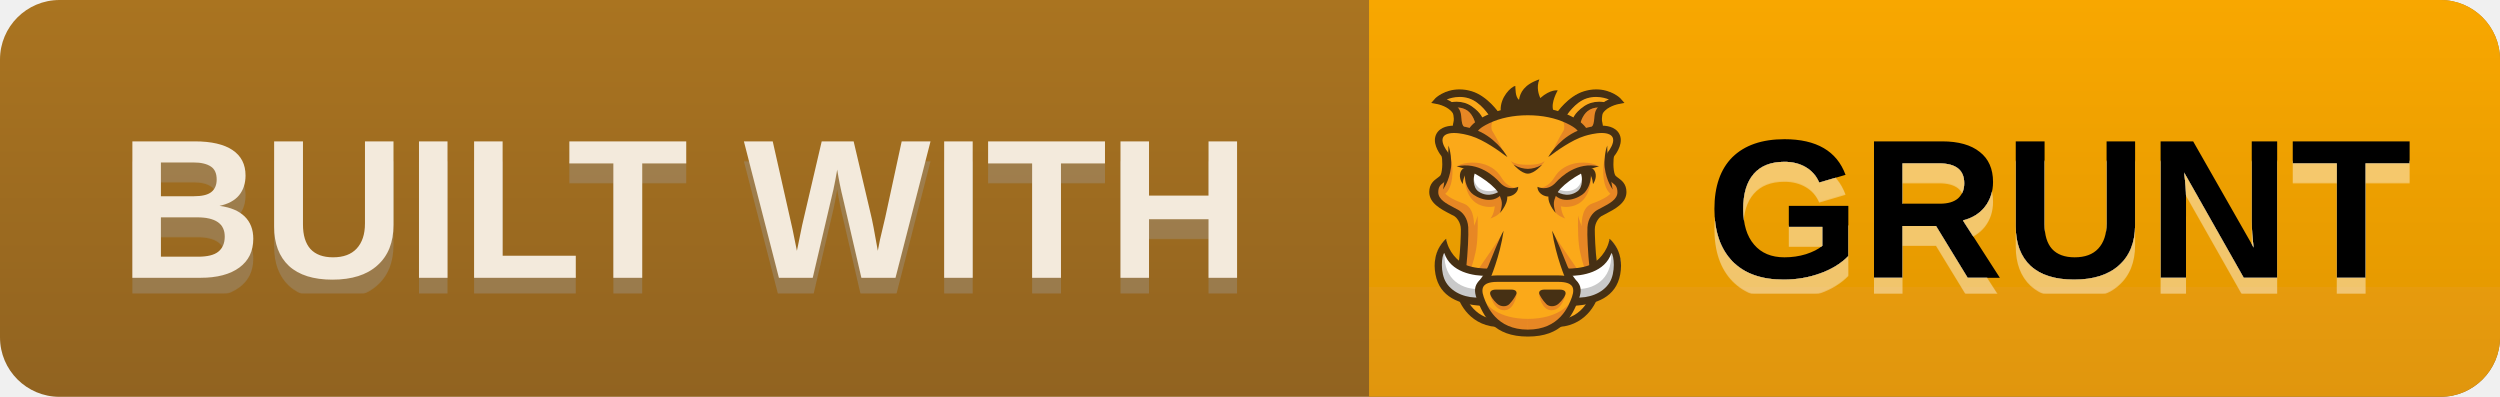
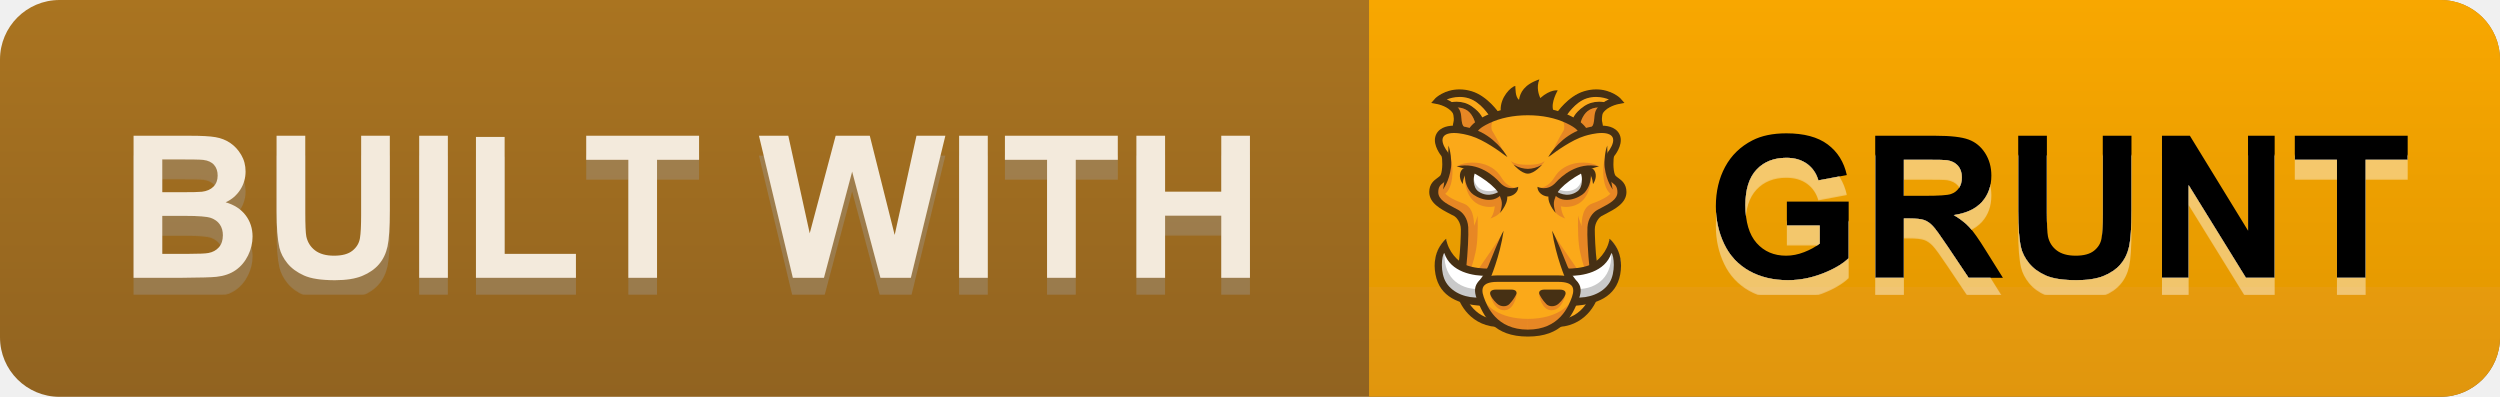
<svg xmlns="http://www.w3.org/2000/svg" xmlns:xlink="http://www.w3.org/1999/xlink" width="126px" height="20px" viewBox="0 0 126 20" version="1.1">
  <defs>
    <linearGradient x1="50%" y1="0%" x2="50%" y2="100%" id="linearGradient-1">
      <stop stop-color="#AA7420" offset="0%" />
      <stop stop-color="#916320" offset="100%" />
    </linearGradient>
    <rect id="path-2" x="0" y="0" width="126" height="20" rx="3" />
    <linearGradient x1="50%" y1="0%" x2="50%" y2="100%" id="linearGradient-4">
      <stop stop-color="#F8A700" offset="0%" />
      <stop stop-color="#E09609" offset="100%" />
    </linearGradient>
    <filter x="-50%" y="-50%" width="200%" height="200%" filterUnits="objectBoundingBox" id="filter-5">
      <feOffset dx="0" dy="0" in="SourceAlpha" result="shadowOffsetInner1" />
      <feGaussianBlur stdDeviation="0" in="shadowOffsetInner1" result="shadowBlurInner1" />
      <feComposite in="shadowBlurInner1" in2="SourceAlpha" operator="arithmetic" k2="-1" k3="1" result="shadowInnerInner1" />
      <feColorMatrix values="0 0 0 0 0   0 0 0 0 0   0 0 0 0 0  0 0 0 0.35 0" in="shadowInnerInner1" type="matrix" result="shadowMatrixInner1" />
      <feMerge>
        <feMergeNode in="SourceGraphic" />
        <feMergeNode in="shadowMatrixInner1" />
      </feMerge>
    </filter>
    <filter x="-50%" y="-50%" width="200%" height="200%" filterUnits="objectBoundingBox" id="filter-6">
      <feOffset dx="0" dy="1" in="SourceAlpha" result="shadowOffsetOuter1" />
      <feGaussianBlur stdDeviation="0" in="shadowOffsetOuter1" result="shadowBlurOuter1" />
      <feColorMatrix values="0 0 0 0 0.347   0 0 0 0 0.347   0 0 0 0 0.347  0 0 0 0.349 0" in="shadowBlurOuter1" type="matrix" result="shadowMatrixOuter1" />
      <feMerge>
        <feMergeNode in="shadowMatrixOuter1" />
        <feMergeNode in="SourceGraphic" />
      </feMerge>
    </filter>
    <filter x="-50%" y="-50%" width="200%" height="200%" filterUnits="objectBoundingBox" id="filter-7">
      <feOffset dx="0" dy="1" in="SourceAlpha" result="shadowOffsetOuter1" />
      <feGaussianBlur stdDeviation="0" in="shadowOffsetOuter1" result="shadowBlurOuter1" />
      <feColorMatrix values="0 0 0 0 1   0 0 0 0 1   0 0 0 0 1  0 0 0 0.425 0" in="shadowBlurOuter1" type="matrix" result="shadowMatrixOuter1" />
      <feMerge>
        <feMergeNode in="shadowMatrixOuter1" />
        <feMergeNode in="SourceGraphic" />
      </feMerge>
    </filter>
  </defs>
  <g id="Page-1" stroke="none" stroke-width="1" fill="none" fill-rule="evenodd">
    <g id="GET">
      <g id="grunt">
        <mask id="mask-3" fill="white">
          <use xlink:href="#path-2" />
        </mask>
        <use id="Mask" fill="url(#linearGradient-1)" xlink:href="#path-2" />
        <rect id="颜色" fill="url(#linearGradient-4)" filter="url(#filter-5)" mask="url(#mask-3)" x="69" y="0" width="84" height="20" />
-         <text id="Cancel" fill="#F3EADC" filter="url(#filter-6)" mask="url(#mask-3)" font-family="Arial" font-size="10" font-weight="bold">
-           <tspan x="6" y="14">BUILT WITH</tspan>
-         </text>
-         <text id="Cancel" fill="#000000" filter="url(#filter-7)" mask="url(#mask-3)" font-family="Arial" font-size="10" font-weight="bold">
-           <tspan x="86" y="14">GRUNT</tspan>
-         </text>
+         <path d="M6.732,6.842 L9.594,6.842 C10.16,6.842 10.583,6.865 10.861,6.913 C11.139,6.96 11.388,7.058 11.608,7.208 C11.828,7.358 12.011,7.557 12.157,7.806 C12.304,8.055 12.377,8.334 12.377,8.644 C12.377,8.979 12.287,9.286 12.106,9.566 C11.925,9.846 11.68,10.056 11.371,10.196 C11.807,10.323 12.143,10.54 12.377,10.846 C12.611,11.152 12.729,11.511 12.729,11.925 C12.729,12.25 12.653,12.567 12.501,12.875 C12.35,13.182 12.143,13.428 11.881,13.612 C11.619,13.796 11.296,13.909 10.912,13.951 C10.671,13.977 10.09,13.993 9.169,14 L6.732,14 L6.732,6.842 Z M8.178,8.033 L8.178,9.688 L9.125,9.688 C9.688,9.688 10.038,9.68 10.175,9.664 C10.422,9.635 10.617,9.549 10.758,9.408 C10.9,9.266 10.971,9.08 10.971,8.849 C10.971,8.627 10.91,8.447 10.788,8.309 C10.666,8.171 10.484,8.087 10.243,8.058 C10.1,8.041 9.688,8.033 9.008,8.033 L8.178,8.033 Z M8.178,10.88 L8.178,12.794 L9.516,12.794 C10.036,12.794 10.367,12.779 10.507,12.75 C10.722,12.711 10.897,12.616 11.032,12.464 C11.167,12.313 11.234,12.11 11.234,11.856 C11.234,11.642 11.182,11.459 11.078,11.31 C10.974,11.16 10.823,11.051 10.626,10.982 C10.43,10.914 10.002,10.88 9.345,10.88 L8.178,10.88 Z M13.939,6.842 L15.385,6.842 L15.385,10.719 C15.385,11.334 15.403,11.733 15.438,11.915 C15.5,12.208 15.648,12.443 15.88,12.621 C16.113,12.798 16.431,12.887 16.835,12.887 C17.245,12.887 17.554,12.803 17.763,12.635 C17.971,12.468 18.096,12.262 18.139,12.018 C18.181,11.773 18.202,11.368 18.202,10.802 L18.202,6.842 L19.647,6.842 L19.647,10.602 C19.647,11.461 19.608,12.068 19.53,12.423 C19.452,12.778 19.308,13.077 19.098,13.321 C18.888,13.565 18.607,13.76 18.256,13.905 C17.904,14.05 17.445,14.122 16.879,14.122 C16.195,14.122 15.677,14.043 15.324,13.885 C14.971,13.727 14.691,13.522 14.486,13.27 C14.281,13.018 14.146,12.753 14.081,12.477 C13.987,12.066 13.939,11.461 13.939,10.66 L13.939,6.842 Z M21.127,14 L21.127,6.842 L22.572,6.842 L22.572,14 L21.127,14 Z M23.988,14 L23.988,6.9 L25.434,6.9 L25.434,12.794 L29.027,12.794 L29.027,14 L23.988,14 Z M31.669,14 L31.669,8.053 L29.545,8.053 L29.545,6.842 L35.233,6.842 L35.233,8.053 L33.114,8.053 L33.114,14 L31.669,14 Z M39.96,14 L38.251,6.842 L39.73,6.842 L40.81,11.759 L42.118,6.842 L43.837,6.842 L45.092,11.842 L46.19,6.842 L47.646,6.842 L45.907,14 L44.374,14 L42.948,8.648 L41.527,14 L39.96,14 Z M48.339,14 L48.339,6.842 L49.784,6.842 L49.784,14 L48.339,14 Z M52.772,14 L52.772,8.053 L50.648,8.053 L50.648,6.842 L56.337,6.842 L56.337,8.053 L54.218,8.053 L54.218,14 L52.772,14 Z M57.274,14 L57.274,6.842 L58.72,6.842 L58.72,9.659 L61.552,9.659 L61.552,6.842 L62.997,6.842 L62.997,14 L61.552,14 L61.552,10.87 L58.72,10.87 L58.72,14 L57.274,14 Z" id="Cancel" fill="#F3EADC" filter="url(#filter-6)" mask="url(#mask-3)" />
+         <path d="M90.058,11.368 L90.058,10.162 L93.173,10.162 L93.173,13.014 C92.87,13.307 92.431,13.565 91.857,13.788 C91.282,14.011 90.701,14.122 90.111,14.122 C89.363,14.122 88.71,13.965 88.153,13.651 C87.597,13.337 87.178,12.888 86.898,12.303 C86.618,11.719 86.479,11.083 86.479,10.396 C86.479,9.651 86.635,8.989 86.947,8.409 C87.26,7.83 87.717,7.385 88.319,7.076 C88.778,6.839 89.35,6.72 90.033,6.72 C90.922,6.72 91.616,6.906 92.116,7.279 C92.615,7.652 92.937,8.167 93.08,8.824 L91.645,9.093 C91.544,8.741 91.354,8.464 91.076,8.26 C90.797,8.057 90.45,7.955 90.033,7.955 C89.402,7.955 88.9,8.155 88.527,8.556 C88.154,8.956 87.968,9.55 87.968,10.338 C87.968,11.188 88.157,11.825 88.534,12.25 C88.912,12.674 89.407,12.887 90.019,12.887 C90.321,12.887 90.625,12.827 90.929,12.708 C91.234,12.59 91.495,12.446 91.713,12.276 L91.713,11.368 L90.058,11.368 Z M94.511,14 L94.511,6.842 L97.553,6.842 C98.318,6.842 98.874,6.906 99.22,7.035 C99.567,7.163 99.844,7.392 100.053,7.721 C100.261,8.049 100.365,8.425 100.365,8.849 C100.365,9.386 100.207,9.829 99.892,10.179 C99.576,10.529 99.104,10.75 98.476,10.841 C98.788,11.023 99.046,11.223 99.25,11.441 C99.453,11.66 99.727,12.047 100.072,12.604 L100.946,14 L99.218,14 L98.173,12.442 C97.802,11.886 97.548,11.535 97.411,11.39 C97.274,11.245 97.13,11.146 96.977,11.092 C96.824,11.039 96.581,11.012 96.249,11.012 L95.956,11.012 L95.956,14 L94.511,14 Z M95.956,9.869 L97.025,9.869 C97.719,9.869 98.152,9.84 98.324,9.781 C98.497,9.723 98.632,9.622 98.729,9.479 C98.827,9.335 98.876,9.156 98.876,8.941 C98.876,8.701 98.812,8.506 98.683,8.358 C98.555,8.21 98.373,8.116 98.139,8.077 C98.021,8.061 97.67,8.053 97.084,8.053 L95.956,8.053 L95.956,9.869 Z M101.718,6.842 L103.163,6.842 L103.163,10.719 C103.163,11.334 103.181,11.733 103.217,11.915 C103.279,12.208 103.426,12.443 103.659,12.621 C103.891,12.798 104.21,12.887 104.613,12.887 C105.023,12.887 105.333,12.803 105.541,12.635 C105.749,12.468 105.875,12.262 105.917,12.018 C105.959,11.773 105.98,11.368 105.98,10.802 L105.98,6.842 L107.426,6.842 L107.426,10.602 C107.426,11.461 107.387,12.068 107.309,12.423 C107.23,12.778 107.086,13.077 106.876,13.321 C106.667,13.565 106.386,13.76 106.034,13.905 C105.683,14.05 105.224,14.122 104.657,14.122 C103.974,14.122 103.455,14.043 103.102,13.885 C102.749,13.727 102.47,13.522 102.265,13.27 C102.06,13.018 101.924,12.753 101.859,12.477 C101.765,12.066 101.718,11.461 101.718,10.66 L101.718,6.842 Z M108.964,14 L108.964,6.842 L110.37,6.842 L113.3,11.622 L113.3,6.842 L114.643,6.842 L114.643,14 L113.192,14 L110.307,9.332 L110.307,14 L108.964,14 Z M117.782,14 L117.782,8.053 L115.658,8.053 L115.658,6.842 L121.347,6.842 L121.347,8.053 L119.228,8.053 L119.228,14 L117.782,14 Z" id="Cancel" fill="#000000" filter="url(#filter-7)" mask="url(#mask-3)" />
        <g mask="url(#mask-3)" id="Group">
          <g transform="translate(72, 4)">
            <g>
              <path d="M0.676,3.151 C0.676,3.151 0.905,4.007 0.938,4.292 C0.971,4.578 0.348,5.212 0.348,5.529 C0.348,5.846 0.479,6.417 1.2,6.703 C1.921,6.988 2.02,7.718 2.02,8.162 C2.02,8.606 1.757,9.462 1.757,9.462 C1.757,9.462 1.594,11.587 2.479,11.967 C3.364,12.348 3.167,12.348 3.364,12.348 C3.56,12.348 5.003,12.919 5.855,12.697 C6.707,12.475 6.937,12.221 6.937,12.221 C6.937,12.221 7.789,12.284 8.051,11.555 C8.313,10.826 8.477,9.303 8.379,8.606 C8.281,7.908 8.149,6.988 8.739,6.671 C9.33,6.354 9.952,5.973 9.854,5.656 C9.756,5.339 9.231,4.895 9.231,4.895 C9.231,4.895 9.1,4.102 9.198,3.912 C9.297,3.722 9.887,3.246 9.559,2.897 C9.231,2.548 8.641,2.548 8.641,2.548 L7.887,2.612 C7.887,2.612 6.609,1.502 4.937,1.565 C3.265,1.629 2.216,2.612 2.216,2.612 C2.216,2.612 1.659,2.421 1.167,2.612 C0.675,2.802 0.577,2.612 0.676,3.151 L0.676,3.151 L0.676,3.151 L0.676,3.151 Z" id="Shape" fill="#FBA919" />
              <path d="M3.671,7.873 C3.671,7.873 3.022,8.833 2.546,9.514 C2.472,9.62 3.022,9.627 3.022,9.627 L3.671,7.873 L3.671,7.873 L3.671,7.873 Z" id="Shape" fill="#E78724" />
              <path d="M3.98,5.882 C3.98,5.882 3.784,6.354 3.677,6.604 C3.561,6.876 3.117,7.012 3.117,7.012 C3.117,7.012 3.347,6.779 3.347,6.187 C3.347,5.939 3.678,5.841 3.678,5.841 L3.98,5.882 L3.98,5.882 L3.98,5.882 Z" id="Shape" fill="#E78724" />
              <path d="M3.782,6.149 C3.782,6.149 3.381,6.61 2.637,6.352 C1.893,6.093 1.816,5.17 1.816,4.911 C1.816,4.653 3.229,5.17 3.42,5.281 C3.611,5.391 3.973,5.835 3.782,6.149 L3.782,6.149 L3.782,6.149 L3.782,6.149 Z" id="Shape" fill="#E78724" />
              <path d="M0.97,1.215 C0.97,1.215 1.658,1.086 2.116,1.437 C2.574,1.788 2.708,2.065 2.708,2.065 L1.935,2.657 C1.935,2.657 1.562,2.489 1.448,2.009 C1.333,1.529 1.409,1.307 0.97,1.215 L0.97,1.215 L0.97,1.215 L0.97,1.215 Z" id="Shape" fill="#E78724" />
              <path d="M3.582,4.815 C3.286,4.409 2.798,4.231 2.409,4.202 C1.745,4.152 1.43,4.379 1.43,4.379 C1.43,4.379 2.517,4.423 2.831,4.822 C3.414,5.563 4.265,5.623 4.401,5.46 C4.244,5.468 4.071,5.392 3.885,5.223 C3.77,5.117 3.676,4.944 3.582,4.815 L3.582,4.815 L3.582,4.815 L3.582,4.815 Z" id="Shape" fill="#E78724" />
              <path d="M1.747,6.252 C1.747,6.252 0.54,5.851 0.77,5.444 C0.999,5.038 0.816,4.817 0.816,4.817 C0.816,4.817 0.143,5.303 0.314,5.82 C0.42,6.137 0.597,6.367 1.569,6.808 C2.035,7.645 1.665,9.153 1.687,9.16 C1.724,9.172 2.341,8.865 2.299,7.454 C2.286,7.021 2.251,6.43 1.747,6.252 L1.747,6.252 L1.747,6.252 L1.747,6.252 Z" id="Shape" fill="#E78724" />
              <path d="M3.327,1.938 C2.822,2.186 2.129,2.533 2.129,2.533 L2.401,2.665 C2.375,2.705 2.363,2.73 2.363,2.73 L2.643,2.853 C2.643,2.853 3.326,3.332 3.745,3.64 C3.605,3.224 3.195,2.57 3.195,2.57 C3.195,2.57 3.079,2.27 3.327,1.938 L3.327,1.938 L3.327,1.938 L3.327,1.938 Z" id="Shape" fill="#E78724" />
              <path d="M5.008,12.071 C3.453,12.071 2.926,11.308 2.926,11.308 L3.169,11.88 C3.261,12.128 4.241,12.898 5.005,12.898" id="Shape" fill="#E78724" />
              <path d="M3.097,10.792 C3.097,10.792 3.24,11.637 3.813,11.637 C4.299,11.637 4.443,10.923 4.443,10.775 L3.097,10.792 L3.097,10.792 L3.097,10.792 Z" id="Shape" fill="#E78724" />
              <path d="M2.144,9.516 C2.195,9.381 2.373,8.833 2.43,8.334 C2.499,7.737 2.474,6.864 2.474,6.864 C2.474,6.864 2.321,7.436 2.187,7.529 C2.054,7.621 1.805,8.249 1.805,8.249 C1.805,8.249 1.672,9.184 1.609,9.498 C1.784,9.532 1.932,9.432 2.144,9.516 L2.144,9.516 L2.144,9.516 L2.144,9.516 Z" id="Shape" fill="#E78724" />
              <path d="M0.761,5.811 C0.761,5.811 1.085,5.7 1.181,5.017 C1.276,4.333 1.066,3.742 1.066,3.742 C1.066,3.742 1.085,4.684 0.971,4.869 C0.856,5.054 0.761,5.109 0.627,5.349 C0.493,5.589 0.684,5.737 0.761,5.811 L0.761,5.811 L0.761,5.811 L0.761,5.811 Z" id="Shape" fill="#E78724" />
              <path id="Shape" fill="#FDC168" d="M1.148,1.436 L1.082,1.336 C0.886,1.352 1.148,1.436 1.148,1.436 L1.148,1.436 L1.148,1.436 L1.148,1.436 Z" />
              <path d="M3.591,1.735 C3.591,1.735 3.286,1.686 3.133,1.465 C2.98,1.243 2.548,0.8 1.858,0.795 C1.168,0.79 0.486,0.972 0.486,0.972 L1.082,1.336 C1.145,1.334 1.255,1.335 1.437,1.341 C2.185,1.365 2.3,2.08 2.3,2.08 L4.934,1.729" id="Shape" fill="#FBA919" />
              <path d="M3.846,5.686 C3.846,5.686 3.49,6.031 2.942,5.92 C2.395,5.809 2.064,5.575 2.039,5.169 C2.013,4.763 2.153,4.603 2.153,4.603 C2.153,4.603 2.764,4.788 3.057,5.034 C3.35,5.28 3.566,5.674 3.846,5.686 L3.846,5.686 L3.846,5.686 L3.846,5.686 Z" id="Shape" fill="#FFFFFF" />
              <path d="M3.415,5.563 C3.415,5.563 3.106,5.7 2.76,5.588 C2.308,5.443 2.278,4.988 2.278,4.988 C2.278,4.988 2,5.775 2.778,5.927 C3.402,6.048 3.771,5.699 3.771,5.699 L3.415,5.563 L3.415,5.563 L3.415,5.563 Z" id="Shape" fill="#C9C9C9" />
              <path d="M3.634,1.568 C3.601,0.893 4.174,0.355 4.372,0.332 C4.383,0.446 4.361,0.893 4.559,1.03 C4.617,0.665 4.812,0.263 5.583,0 C5.418,0.424 5.561,0.778 5.629,0.943 C6.155,0.481 6.51,0.557 6.51,0.557 C6.51,0.557 6.144,1.168 6.287,1.568 C5.231,1.488 3.64,1.677 3.634,1.568 L3.634,1.568 L3.634,1.568 L3.634,1.568 Z" id="Shape" fill="#463014" />
              <path d="M1.394,2.597 C1.142,2.395 1.33,2.207 1.31,1.977 C1.299,1.855 1.289,1.739 1.248,1.676 C1.016,1.321 0.468,1.214 0.463,1.213 L0.206,1.164 L0.376,0.972 C0.398,0.947 1.096,0.302 2.177,0.64 C2.933,0.875 3.493,1.675 3.513,1.708 L3.134,1.88 C3.13,1.873 2.687,1.121 2.039,0.919 C1.515,0.755 1.032,0.911 0.825,1.013 C1.045,1.098 1.332,1.253 1.506,1.518 C1.587,1.643 1.601,1.8 1.614,1.953 C1.632,2.154 1.648,2.345 1.802,2.468 L1.394,2.597 L1.394,2.597 L1.394,2.597 Z" id="Shape" fill="#463014" />
              <path id="Shape" fill="#463014" d="M0.721,5.551 C0.721,5.551 1.039,5.17 1.133,4.429 C1.17,4.137 1.104,3.561 0.999,3.339 C1.018,3.884 0.875,4.429 0.875,4.429 C0.875,4.429 0.778,5.44 0.721,5.551 L0.721,5.551 L0.721,5.551 L0.721,5.551 Z" />
              <path d="M2.396,2.212 C2.396,2.212 2.294,1.781 2.012,1.564 C1.614,1.258 1.128,1.421 1.123,1.422 L1.053,1.211 C1.076,1.204 1.632,1.035 2.143,1.383 C2.658,1.733 2.72,2.05 2.726,2.085 L2.396,2.212 L2.396,2.212 L2.396,2.212 Z" id="Shape" fill="#463014" />
              <path id="Shape" fill="#463014" d="M1.719,5.278 C1.719,5.278 1.552,5.047 1.582,4.793 C1.597,4.668 1.657,4.539 1.764,4.494 C1.963,4.409 2.052,4.627 2.052,4.627 C2.052,4.627 1.771,4.694 1.719,5.278 L1.719,5.278 L1.719,5.278 L1.719,5.278 Z" />
              <path d="M3.548,5.63 C3.555,5.642 3.559,5.649 3.559,5.649 C3.559,5.649 3.039,6.027 2.506,5.644 C2.221,5.439 2.248,4.931 2.336,4.716 C2.563,4.766 2.755,4.855 2.916,4.96 C2.713,4.784 2.535,4.655 2.535,4.652 L2.304,4.589 L1.854,4.44 C1.849,4.473 1.685,5.216 2.158,5.723 C2.368,5.948 3.351,6.451 3.818,5.591 L3.548,5.63 L3.548,5.63 L3.548,5.63 Z" id="Shape" fill="#463014" />
              <path d="M3.5,5.685 C3.792,6.116 4.531,5.87 4.518,5.414 C4.518,5.414 4.025,5.677 3.589,5.192 C3.334,4.909 2.519,4.129 1.413,4.388 C2.177,4.551 3.188,5.226 3.5,5.685 L3.5,5.685 L3.5,5.685 L3.5,5.685 Z" id="Shape" fill="#463014" />
              <path d="M1.31,6.901 C1.38,6.94 1.628,7.189 1.628,7.561 C1.628,7.748 1.609,8.685 1.514,9.258 C1.657,9.348 1.757,9.367 1.9,9.459 C1.972,8.796 2.023,7.835 1.999,7.447 C1.972,7.005 1.727,6.708 1.5,6.581 C1.429,6.542 1.355,6.503 1.28,6.464 C0.891,6.26 0.489,6.05 0.489,5.691 C0.489,5.41 0.602,5.322 0.721,5.229 L0.734,5.219 C0.814,5.157 0.903,5.087 0.956,4.972 C1.102,4.656 1.125,3.852 0.956,3.648 C0.872,3.547 0.647,3.205 0.712,2.975 C0.736,2.887 0.794,2.822 0.886,2.776 C0.985,2.728 1.118,2.703 1.281,2.703 C1.602,2.703 1.959,2.798 2.142,2.854 C2.799,3.055 3.592,3.636 3.819,3.809 C3.825,3.814 3.829,3.817 3.83,3.817 L3.975,3.915 L3.884,3.768 C3.879,3.759 3.303,2.843 2.273,2.507 C2.073,2.442 1.68,2.332 1.293,2.332 C1.063,2.332 0.867,2.371 0.713,2.448 C0.524,2.541 0.396,2.69 0.343,2.878 C0.213,3.339 0.637,3.853 0.651,3.869 C0.701,3.954 0.722,4.574 0.608,4.822 C0.592,4.856 0.549,4.889 0.494,4.932 C0.477,4.945 0.458,4.959 0.438,4.974 C0.277,5.091 0.034,5.269 0.034,5.678 C0.034,6.238 0.62,6.541 1.092,6.786 C1.169,6.826 1.243,6.864 1.31,6.901 L1.31,6.901 L1.31,6.901 L1.31,6.901 Z" id="Shape" fill="#463014" />
              <path d="M1.394,2.597 C1.142,2.395 1.33,2.207 1.31,1.977 C1.299,1.855 1.289,1.739 1.248,1.676 C1.016,1.321 0.468,1.214 0.463,1.213 L0.206,1.164 L0.376,0.972 C0.398,0.947 1.096,0.302 2.177,0.64 C2.933,0.875 3.493,1.675 3.513,1.708 L3.134,1.88 C3.13,1.873 2.687,1.121 2.039,0.919 C1.515,0.755 1.032,0.911 0.825,1.013 C1.045,1.098 1.332,1.253 1.506,1.518 C1.587,1.643 1.601,1.8 1.614,1.953 C1.632,2.154 1.648,2.345 1.802,2.468 L1.394,2.597 L1.394,2.597 L1.394,2.597 Z" id="Shape" fill="#463014" />
              <path d="M1.386,2.639 L1.37,2.626 C1.183,2.476 1.216,2.328 1.248,2.185 C1.263,2.119 1.278,2.05 1.272,1.98 C1.262,1.863 1.252,1.752 1.215,1.695 C0.994,1.358 0.46,1.25 0.455,1.249 L0.134,1.188 L0.347,0.947 C0.351,0.943 0.799,0.505 1.559,0.505 C1.766,0.505 1.978,0.538 2.189,0.604 C2.978,0.85 3.54,1.68 3.546,1.688 L3.569,1.723 L3.12,1.927 L3.102,1.9 C3.054,1.82 2.629,1.142 2.027,0.954 C1.88,0.908 1.724,0.885 1.565,0.885 C1.277,0.885 1.043,0.961 0.919,1.012 C1.127,1.102 1.379,1.254 1.538,1.498 C1.625,1.63 1.639,1.792 1.653,1.949 C1.669,2.143 1.685,2.326 1.827,2.439 L1.88,2.482 L1.386,2.639 L1.386,2.639 L1.386,2.639 Z" id="Shape" fill="#463014" />
              <path d="M2.396,2.212 C2.396,2.212 2.294,1.781 2.012,1.564 C1.614,1.258 1.128,1.421 1.123,1.422 L1.053,1.211 C1.076,1.204 1.632,1.035 2.143,1.383 C2.658,1.733 2.72,2.05 2.726,2.085 L2.396,2.212 L2.396,2.212 L2.396,2.212 Z" id="Shape" fill="#463014" />
              <path d="M2.368,2.263 L2.359,2.22 C2.358,2.216 2.258,1.801 1.988,1.593 C1.834,1.475 1.649,1.415 1.437,1.415 C1.272,1.415 1.149,1.453 1.136,1.457 L1.099,1.469 L1.005,1.188 L1.041,1.176 C1.057,1.171 1.205,1.127 1.413,1.127 C1.688,1.127 1.948,1.205 2.166,1.353 C2.693,1.711 2.758,2.043 2.763,2.08 L2.768,2.109 L2.368,2.263 L2.368,2.263 L2.368,2.263 Z M1.437,1.341 C1.663,1.341 1.87,1.408 2.036,1.535 C2.275,1.72 2.388,2.046 2.422,2.163 L2.682,2.062 C2.658,1.974 2.555,1.708 2.122,1.413 C1.914,1.272 1.676,1.201 1.413,1.201 C1.269,1.201 1.157,1.223 1.101,1.237 L1.148,1.377 C1.202,1.363 1.307,1.341 1.437,1.341 L1.437,1.341 L1.437,1.341 L1.437,1.341 Z" id="Shape" fill="#463014" />
              <path d="M3.789,11.434 L3.789,11.434 C3.676,11.434 3.561,11.395 3.481,11.328 C3.42,11.277 3.213,11.094 3.122,10.869 C3.088,10.785 3.096,10.717 3.145,10.669 C3.179,10.636 3.25,10.596 3.393,10.596 L3.495,10.596 C3.616,10.596 3.821,10.596 3.996,10.596 L4.163,10.596 C4.272,10.596 4.35,10.619 4.395,10.663 C4.453,10.72 4.434,10.793 4.418,10.832 C4.39,10.899 4.274,11.118 4.077,11.321 C4.007,11.394 3.904,11.434 3.789,11.434 L3.789,11.434 L3.789,11.434 L3.789,11.434 Z" id="Shape" fill="#463014" />
              <path id="Shape" fill="#463014" d="M3.907,5.71 L3.5,5.685 C3.5,5.685 3.604,5.863 3.671,6.092 C3.747,6.352 3.601,6.731 3.601,6.731 C3.601,6.731 4.145,6.137 3.907,5.71 L3.907,5.71 L3.907,5.71 L3.907,5.71 Z" />
              <path d="M3.398,12.475 C1.949,12.367 1.439,11.042 1.439,10.766 L1.817,10.766 L1.628,10.766 L1.817,10.766 C1.819,10.885 2.205,12.019 3.427,12.11 L3.398,12.475 L3.398,12.475 L3.398,12.475 Z" id="Shape" fill="#463014" />
              <path d="M2.991,10.101 C2.968,9.974 2.966,9.854 2.994,9.736 C2.884,9.656 2.686,9.626 2.538,9.58 C2.416,9.505 1.796,9.656 1.345,9.128 C0.781,8.468 0.9,8.074 0.9,8.074 C0.755,8.23 0.615,8.17 0.395,8.895 C0.174,9.621 0.498,10.126 1.103,10.634 C1.389,10.873 1.792,10.972 2.14,11.01 C2.023,10.897 2.339,10.885 2.556,10.807 C2.538,10.637 2.567,10.472 2.698,10.34 C2.777,10.26 2.878,10.212 2.984,10.174 C2.99,10.161 2.995,10.149 3,10.136 C2.997,10.125 2.993,10.113 2.991,10.101 L2.991,10.101 L2.991,10.101 L2.991,10.101 Z" id="Shape" fill="#FFFFFF" />
              <path d="M2.553,10.802 C2.54,10.767 2.531,10.731 2.521,10.694 C2.511,10.654 2.461,10.541 2.523,10.67 C2.507,10.637 2.497,10.603 2.489,10.569 C1.51,10.567 0.658,9.917 0.823,8.549 C0.694,8.385 0.515,8.882 0.515,8.882 C0.515,8.882 0.025,10.259 1.291,10.792 C1.713,10.97 2.086,11.098 2.173,11.047 C2.357,11.083 2.522,10.959 2.584,10.878 C2.573,10.853 2.562,10.828 2.553,10.802 L2.553,10.802 L2.553,10.802 L2.553,10.802 Z" id="Shape" fill="#C9C9C9" />
              <path d="M2.973,9.902 C2.975,9.787 2.999,9.675 3.057,9.564 C3.061,9.556 3.066,9.549 3.07,9.541 C2.693,9.538 2.259,9.503 1.89,9.36 C1.483,9.203 0.975,8.665 0.888,8.033 C0.888,8.033 0.123,8.604 0.348,9.827 C0.559,10.975 1.552,11.349 2.684,11.412 C2.685,11.405 2.557,11.149 2.597,10.993 C1.954,11.038 1.235,10.797 0.888,10.245 C0.57,9.739 0.659,8.876 0.79,8.749 C1.109,9.722 2.255,9.919 2.973,9.902 L2.973,9.902 L2.973,9.902 L2.973,9.902 Z" id="Shape" fill="#463014" />
              <path d="M3.092,9.206 C2.888,9.785 2.472,10.253 2.472,10.253 C2.472,10.253 3.045,10.228 3.076,10.13 C3.1,10.057 3.593,8.94 3.783,7.63 C3.604,7.913 3.11,9.157 3.092,9.206 L3.092,9.206 L3.092,9.206 L3.092,9.206 Z" id="Shape" fill="#463014" />
              <path d="M6.336,7.873 C6.336,7.873 6.985,8.833 7.461,9.514 C7.535,9.62 6.985,9.627 6.985,9.627 L6.336,7.873 L6.336,7.873 L6.336,7.873 Z" id="Shape" fill="#E78724" />
              <path d="M6.027,5.882 C6.027,5.882 6.222,6.354 6.329,6.604 C6.446,6.876 6.889,7.012 6.889,7.012 C6.889,7.012 6.659,6.779 6.659,6.187 C6.659,5.939 6.328,5.841 6.328,5.841 L6.027,5.882 L6.027,5.882 L6.027,5.882 Z" id="Shape" fill="#E78724" />
              <path d="M6.224,6.149 C6.224,6.149 6.625,6.61 7.37,6.352 C8.114,6.093 8.191,5.17 8.191,4.911 C8.191,4.653 6.778,5.17 6.587,5.281 C6.396,5.391 6.033,5.835 6.224,6.149 L6.224,6.149 L6.224,6.149 L6.224,6.149 Z" id="Shape" fill="#E78724" />
              <path d="M9.036,1.215 C9.036,1.215 8.349,1.086 7.891,1.437 C7.433,1.788 7.299,2.065 7.299,2.065 L8.071,2.657 C8.071,2.657 8.444,2.489 8.559,2.009 C8.674,1.529 8.597,1.307 9.036,1.215 L9.036,1.215 L9.036,1.215 L9.036,1.215 Z" id="Shape" fill="#E78724" />
              <path d="M6.425,4.815 C6.721,4.409 7.208,4.231 7.598,4.202 C8.261,4.152 8.576,4.379 8.576,4.379 C8.576,4.379 7.489,4.423 7.176,4.822 C6.592,5.563 5.742,5.623 5.606,5.46 C5.763,5.468 5.936,5.392 6.121,5.223 C6.237,5.117 6.331,4.944 6.425,4.815 L6.425,4.815 L6.425,4.815 L6.425,4.815 Z" id="Shape" fill="#E78724" />
              <path d="M8.26,6.252 C8.26,6.252 9.466,5.851 9.237,5.444 C9.008,5.038 9.19,4.817 9.19,4.817 C9.19,4.817 9.864,5.303 9.692,5.82 C9.587,6.137 9.41,6.367 8.438,6.808 C7.972,7.645 8.342,9.153 8.32,9.16 C8.283,9.172 7.665,8.865 7.707,7.454 C7.72,7.021 7.756,6.43 8.26,6.252 L8.26,6.252 L8.26,6.252 L8.26,6.252 Z" id="Shape" fill="#E78724" />
              <path d="M6.679,1.938 C7.185,2.186 7.878,2.533 7.878,2.533 L7.605,2.665 C7.631,2.705 7.644,2.73 7.644,2.73 L7.364,2.853 C7.364,2.853 6.681,3.332 6.262,3.64 C6.401,3.224 6.811,2.57 6.811,2.57 C6.811,2.57 6.928,2.27 6.679,1.938 L6.679,1.938 L6.679,1.938 L6.679,1.938 Z" id="Shape" fill="#E78724" />
              <path d="M4.999,12.071 C6.554,12.071 7.08,11.308 7.08,11.308 L6.837,11.88 C6.745,12.128 5.766,12.898 5.001,12.898" id="Shape" fill="#E78724" />
              <path d="M6.91,10.792 C6.91,10.792 6.767,11.637 6.194,11.637 C5.708,11.637 5.564,10.923 5.564,10.775 L6.91,10.792 L6.91,10.792 L6.91,10.792 Z" id="Shape" fill="#E78724" />
              <path d="M7.863,9.516 C7.812,9.381 7.634,8.833 7.577,8.334 C7.508,7.737 7.533,6.864 7.533,6.864 C7.533,6.864 7.686,7.436 7.819,7.529 C7.953,7.621 8.201,8.249 8.201,8.249 C8.201,8.249 8.334,9.184 8.397,9.498 C8.222,9.532 8.075,9.432 7.863,9.516 L7.863,9.516 L7.863,9.516 L7.863,9.516 Z" id="Shape" fill="#E78724" />
              <path d="M9.246,5.811 C9.246,5.811 8.922,5.7 8.826,5.017 C8.731,4.333 8.941,3.742 8.941,3.742 C8.941,3.742 8.922,4.684 9.036,4.869 C9.151,5.054 9.246,5.109 9.38,5.349 C9.513,5.589 9.322,5.737 9.246,5.811 L9.246,5.811 L9.246,5.811 L9.246,5.811 Z" id="Shape" fill="#E78724" />
              <path id="Shape" fill="#FDC168" d="M8.859,1.436 L8.925,1.336 C9.12,1.352 8.859,1.436 8.859,1.436 L8.859,1.436 L8.859,1.436 L8.859,1.436 Z" />
              <path d="M6.415,1.735 C6.415,1.735 6.721,1.686 6.873,1.465 C7.026,1.243 7.459,0.8 8.149,0.795 C8.838,0.79 9.521,0.972 9.521,0.972 L8.925,1.336 C8.862,1.334 8.752,1.335 8.569,1.341 C7.822,1.365 7.707,2.08 7.707,2.08 L5.073,1.729" id="Shape" fill="#FBA919" />
              <path d="M6.161,5.686 C6.161,5.686 6.517,6.031 7.064,5.92 C7.612,5.809 7.943,5.575 7.968,5.169 C7.993,4.763 7.853,4.603 7.853,4.603 C7.853,4.603 7.242,4.788 6.95,5.034 C6.657,5.28 6.441,5.674 6.161,5.686 L6.161,5.686 L6.161,5.686 L6.161,5.686 Z" id="Shape" fill="#FFFFFF" />
              <path d="M6.592,5.563 C6.592,5.563 6.901,5.7 7.246,5.588 C7.699,5.443 7.729,4.988 7.729,4.988 C7.729,4.988 8.006,5.775 7.228,5.927 C6.605,6.048 6.236,5.699 6.236,5.699 L6.592,5.563 L6.592,5.563 L6.592,5.563 Z" id="Shape" fill="#C9C9C9" />
              <path d="M8.612,2.597 C8.864,2.395 8.677,2.207 8.697,1.977 C8.707,1.855 8.717,1.739 8.759,1.676 C8.991,1.321 9.538,1.214 9.544,1.213 L9.801,1.164 L9.631,0.972 C9.609,0.947 8.91,0.302 7.83,0.64 C7.074,0.875 6.514,1.675 6.493,1.708 L6.872,1.88 C6.877,1.873 7.319,1.121 7.968,0.919 C8.492,0.755 8.975,0.911 9.182,1.013 C8.962,1.098 8.674,1.253 8.501,1.518 C8.419,1.643 8.406,1.8 8.392,1.953 C8.375,2.154 8.358,2.345 8.205,2.468 L8.612,2.597 L8.612,2.597 L8.612,2.597 Z" id="Shape" fill="#463014" />
              <path id="Shape" fill="#463014" d="M9.286,5.551 C9.286,5.551 8.968,5.17 8.874,4.429 C8.837,4.137 8.903,3.561 9.008,3.339 C8.989,3.884 9.132,4.429 9.132,4.429 C9.132,4.429 9.228,5.44 9.286,5.551 L9.286,5.551 L9.286,5.551 L9.286,5.551 Z" />
              <path d="M7.611,2.212 C7.611,2.212 7.713,1.781 7.995,1.564 C8.393,1.258 8.879,1.421 8.883,1.422 L8.954,1.211 C8.93,1.204 8.375,1.035 7.863,1.383 C7.348,1.733 7.287,2.05 7.281,2.085 L7.611,2.212 L7.611,2.212 L7.611,2.212 Z" id="Shape" fill="#463014" />
              <path id="Shape" fill="#463014" d="M8.288,5.278 C8.288,5.278 8.455,5.047 8.425,4.793 C8.41,4.668 8.35,4.539 8.243,4.494 C8.043,4.409 7.955,4.627 7.955,4.627 C7.955,4.627 8.236,4.694 8.288,5.278 L8.288,5.278 L8.288,5.278 L8.288,5.278 Z" />
              <path d="M6.458,5.63 C6.451,5.642 6.448,5.649 6.448,5.649 C6.448,5.649 6.967,6.027 7.5,5.644 C7.785,5.439 7.759,4.931 7.671,4.716 C7.444,4.766 7.251,4.855 7.09,4.96 C7.294,4.784 7.472,4.655 7.471,4.652 L7.703,4.589 L8.152,4.44 C8.158,4.473 8.322,5.217 7.849,5.723 C7.639,5.948 6.655,6.451 6.188,5.591 L6.458,5.63 L6.458,5.63 L6.458,5.63 Z" id="Shape" fill="#463014" />
              <path d="M6.507,5.685 C6.214,6.116 5.476,5.87 5.489,5.414 C5.489,5.414 5.982,5.677 6.418,5.192 C6.672,4.909 7.488,4.129 8.594,4.388 C7.83,4.551 6.819,5.226 6.507,5.685 L6.507,5.685 L6.507,5.685 L6.507,5.685 Z" id="Shape" fill="#463014" />
              <path d="M8.697,6.901 C8.627,6.94 8.378,7.189 8.378,7.561 C8.378,7.748 8.397,8.685 8.493,9.258 C8.349,9.348 8.249,9.367 8.106,9.459 C8.035,8.796 7.983,7.835 8.008,7.447 C8.035,7.005 8.28,6.708 8.506,6.581 C8.578,6.542 8.652,6.503 8.727,6.464 C9.116,6.26 9.518,6.05 9.518,5.691 C9.518,5.41 9.405,5.322 9.285,5.229 L9.273,5.219 C9.193,5.157 9.103,5.087 9.05,4.972 C8.905,4.656 8.881,3.852 9.05,3.648 C9.134,3.547 9.36,3.205 9.295,2.975 C9.27,2.887 9.213,2.822 9.12,2.776 C9.022,2.728 8.889,2.703 8.726,2.703 C8.405,2.703 8.048,2.798 7.864,2.854 C7.208,3.055 6.415,3.636 6.188,3.809 C6.181,3.814 6.178,3.817 6.177,3.817 L6.032,3.915 L6.122,3.768 C6.128,3.759 6.704,2.843 7.733,2.507 C7.934,2.442 8.327,2.332 8.714,2.332 C8.944,2.332 9.139,2.371 9.294,2.448 C9.483,2.541 9.61,2.69 9.663,2.878 C9.793,3.339 9.37,3.853 9.355,3.869 C9.306,3.954 9.285,4.574 9.399,4.822 C9.415,4.856 9.458,4.889 9.512,4.932 C9.529,4.945 9.548,4.959 9.569,4.974 C9.73,5.091 9.973,5.269 9.973,5.678 C9.973,6.238 9.386,6.541 8.915,6.786 C8.838,6.826 8.764,6.864 8.697,6.901 L8.697,6.901 L8.697,6.901 L8.697,6.901 Z" id="Shape" fill="#463014" />
              <path d="M7.998,2.531 C7.904,2.379 7.666,2.083 7.116,1.824 C6.502,1.535 5.792,1.388 5.005,1.388 L5.005,1.387 L5.003,1.387 L5.002,1.387 L5.002,1.387 C4.214,1.388 3.504,1.535 2.891,1.824 C2.341,2.083 2.102,2.378 2.009,2.531 L1.969,2.583 L2.44,2.684 L2.455,2.666 L2.463,2.649 C2.47,2.619 2.533,2.456 3.058,2.209 C3.619,1.944 4.274,1.81 5.003,1.809 C5.733,1.81 6.387,1.944 6.948,2.209 C7.473,2.456 7.537,2.619 7.544,2.649 L7.552,2.666 L7.566,2.684 L8.037,2.583 L7.998,2.531 L7.998,2.531 L7.998,2.531 Z" id="Shape" fill="#463014" />
              <path d="M8.612,2.597 C8.864,2.395 8.677,2.207 8.697,1.977 C8.707,1.855 8.717,1.739 8.759,1.676 C8.991,1.321 9.538,1.214 9.544,1.213 L9.801,1.164 L9.631,0.972 C9.609,0.947 8.91,0.302 7.83,0.64 C7.074,0.875 6.514,1.675 6.493,1.708 L6.872,1.88 C6.877,1.873 7.319,1.121 7.968,0.919 C8.492,0.755 8.975,0.911 9.182,1.013 C8.962,1.098 8.674,1.253 8.501,1.518 C8.419,1.643 8.406,1.8 8.392,1.953 C8.375,2.154 8.358,2.345 8.205,2.468 L8.612,2.597 L8.612,2.597 L8.612,2.597 Z" id="Shape" fill="#463014" />
              <path d="M8.127,2.482 L8.18,2.44 C8.321,2.326 8.337,2.143 8.354,1.949 C8.368,1.792 8.382,1.63 8.469,1.498 C8.628,1.255 8.88,1.102 9.088,1.012 C8.964,0.961 8.73,0.885 8.442,0.885 C8.283,0.885 8.127,0.908 7.979,0.954 C7.378,1.142 6.953,1.82 6.905,1.9 L6.887,1.927 L6.438,1.723 L6.461,1.688 C6.466,1.68 7.029,0.851 7.818,0.605 C8.029,0.539 8.241,0.505 8.448,0.505 C9.208,0.505 9.656,0.943 9.66,0.948 L9.873,1.188 L9.552,1.249 C9.546,1.25 9.012,1.358 8.791,1.696 C8.755,1.752 8.745,1.863 8.735,1.981 C8.729,2.051 8.744,2.119 8.759,2.185 C8.791,2.328 8.824,2.476 8.637,2.626 L8.621,2.639 L8.127,2.482 L8.127,2.482 L8.127,2.482 Z" id="Shape" fill="#463014" />
              <path d="M7.611,2.212 C7.611,2.212 7.713,1.781 7.995,1.564 C8.393,1.258 8.879,1.421 8.883,1.422 L8.954,1.211 C8.93,1.204 8.375,1.035 7.863,1.383 C7.348,1.733 7.287,2.05 7.281,2.085 L7.611,2.212 L7.611,2.212 L7.611,2.212 Z" id="Shape" fill="#463014" />
              <path d="M7.239,2.109 L7.243,2.08 C7.249,2.043 7.314,1.712 7.841,1.353 C8.058,1.205 8.319,1.127 8.594,1.127 C8.802,1.127 8.95,1.171 8.966,1.176 L9.002,1.188 L8.908,1.469 L8.871,1.457 C8.857,1.453 8.735,1.415 8.57,1.415 C8.358,1.415 8.173,1.475 8.019,1.593 C7.749,1.801 7.649,2.216 7.648,2.22 L7.638,2.263 L7.239,2.109 L7.239,2.109 L7.239,2.109 Z M8.859,1.377 L8.906,1.237 C8.85,1.223 8.738,1.201 8.594,1.201 C8.331,1.201 8.092,1.272 7.885,1.413 C7.452,1.708 7.349,1.974 7.325,2.062 L7.585,2.163 C7.619,2.046 7.732,1.72 7.971,1.535 C8.137,1.408 8.343,1.341 8.57,1.341 C8.7,1.341 8.804,1.363 8.859,1.377 L8.859,1.377 L8.859,1.377 L8.859,1.377 Z" id="Shape" fill="#463014" />
              <path d="M5.93,11.321 C5.733,11.118 5.617,10.899 5.589,10.832 C5.572,10.793 5.554,10.72 5.612,10.663 C5.657,10.619 5.735,10.596 5.844,10.596 L6.011,10.596 C6.186,10.596 6.39,10.596 6.512,10.596 L6.614,10.596 C6.757,10.596 6.828,10.636 6.862,10.669 C6.911,10.717 6.919,10.785 6.885,10.869 C6.794,11.094 6.587,11.277 6.526,11.328 C6.446,11.395 6.331,11.434 6.218,11.434 L6.218,11.434 C6.103,11.434 6,11.394 5.93,11.321 L5.93,11.321 L5.93,11.321 L5.93,11.321 Z" id="Shape" fill="#463014" />
              <path id="Shape" fill="#463014" d="M6.1,5.71 L6.507,5.685 C6.507,5.685 6.403,5.863 6.336,6.092 C6.259,6.352 6.405,6.731 6.405,6.731 C6.405,6.731 5.862,6.137 6.1,5.71 L6.1,5.71 L6.1,5.71 L6.1,5.71 Z" />
              <path d="M5.003,4.304 C4.744,4.304 4.405,4.297 4.151,4.12 C4.151,4.12 4.484,4.684 5.003,4.684 L5.003,4.613 L5.004,4.684 C5.523,4.684 5.855,4.12 5.855,4.12 C5.601,4.297 5.263,4.304 5.003,4.304 L5.003,4.304 L5.003,4.304 L5.003,4.304 Z" id="Shape" fill="#E78724" />
              <path id="Shape" fill="#463014" d="M5.718,4.301 C5.458,4.453 5.225,4.506 5.003,4.511 C4.782,4.506 4.549,4.453 4.289,4.301 C4.289,4.301 4.668,4.749 5.001,4.752 L5.001,4.752 C5.002,4.752 5.003,4.752 5.003,4.752 C5.004,4.752 5.005,4.752 5.005,4.752 L5.005,4.752 C5.339,4.749 5.718,4.301 5.718,4.301 L5.718,4.301 L5.718,4.301 L5.718,4.301 Z" />
              <path d="M6.608,12.475 L6.579,12.11 C7.802,12.019 8.187,10.885 8.189,10.766 L8.568,10.766 C8.568,11.042 8.058,12.367 6.608,12.475 L6.608,12.475 L6.608,12.475 L6.608,12.475 Z" id="Shape" fill="#463014" />
              <path d="M7.016,10.101 C7.038,9.974 7.041,9.854 7.013,9.736 C7.123,9.656 7.321,9.626 7.469,9.58 C7.59,9.505 8.211,9.656 8.661,9.128 C9.226,8.468 9.107,8.074 9.107,8.074 C9.251,8.23 9.392,8.17 9.612,8.895 C9.833,9.621 9.508,10.126 8.904,10.634 C8.618,10.873 8.214,10.972 7.867,11.01 C7.983,10.897 7.668,10.885 7.451,10.807 C7.468,10.637 7.439,10.472 7.308,10.34 C7.23,10.26 7.128,10.212 7.023,10.174 C7.017,10.161 7.012,10.149 7.007,10.136 C7.01,10.125 7.013,10.113 7.016,10.101 L7.016,10.101 L7.016,10.101 L7.016,10.101 Z" id="Shape" fill="#FFFFFF" />
              <path d="M7.454,10.802 C7.466,10.767 7.476,10.731 7.485,10.694 C7.495,10.654 7.545,10.541 7.484,10.67 C7.499,10.637 7.51,10.603 7.517,10.569 C8.497,10.567 9.349,9.917 9.184,8.549 C9.312,8.385 9.492,8.882 9.492,8.882 C9.492,8.882 9.982,10.259 8.716,10.792 C8.294,10.97 7.921,11.098 7.833,11.047 C7.65,11.083 7.484,10.959 7.422,10.878 C7.434,10.853 7.445,10.828 7.454,10.802 L7.454,10.802 L7.454,10.802 L7.454,10.802 Z" id="Shape" fill="#C9C9C9" />
              <path d="M7.033,9.902 C7.032,9.787 7.007,9.675 6.95,9.564 C6.946,9.556 6.941,9.549 6.937,9.541 C7.313,9.538 7.747,9.503 8.117,9.36 C8.523,9.203 9.031,8.665 9.119,8.033 C9.119,8.033 9.884,8.604 9.659,9.827 C9.448,10.975 8.455,11.349 7.323,11.412 C7.322,11.405 7.45,11.149 7.41,10.993 C8.052,11.038 8.771,10.797 9.119,10.245 C9.436,9.739 9.347,8.876 9.217,8.749 C8.898,9.722 7.752,9.919 7.033,9.902 L7.033,9.902 L7.033,9.902 L7.033,9.902 Z" id="Shape" fill="#463014" />
              <path d="M7.49,10.19 C7.355,10.049 7.106,9.88 6.533,9.88 C6.533,9.88 5.446,9.88 5.005,9.879 L5.005,9.879 L5.003,9.879 L5.002,9.879 C4.561,9.88 3.474,9.88 3.474,9.88 C2.9,9.88 2.652,10.049 2.516,10.19 C2.319,10.396 2.288,10.683 2.425,11.041 C2.787,11.994 3.296,12.962 5.001,12.963 L5.001,12.963 C5.002,12.963 5.003,12.963 5.003,12.963 C5.004,12.963 5.005,12.963 5.005,12.963 L5.005,12.963 C6.71,12.962 7.219,11.994 7.582,11.041 C7.718,10.683 7.687,10.396 7.49,10.19 L7.49,10.19 L7.49,10.19 L7.49,10.19 Z M7.225,10.974 C7.052,11.452 6.588,12.611 5.003,12.613 C3.418,12.611 2.954,11.452 2.782,10.974 C2.686,10.708 2.693,10.512 2.804,10.39 C2.88,10.306 3.053,10.207 3.449,10.207 L3.862,10.207 C4.167,10.206 4.55,10.206 5.003,10.206 C5.457,10.206 5.84,10.206 6.144,10.207 L6.558,10.207 C6.953,10.207 7.127,10.306 7.203,10.39 C7.313,10.512 7.32,10.708 7.225,10.974 L7.225,10.974 L7.225,10.974 L7.225,10.974 Z" id="Shape" fill="#463014" />
              <path d="M6.915,9.206 C7.118,9.785 7.534,10.253 7.534,10.253 C7.534,10.253 6.962,10.228 6.93,10.13 C6.907,10.057 6.413,8.94 6.224,7.63 C6.402,7.913 6.897,9.157 6.915,9.206 L6.915,9.206 L6.915,9.206 L6.915,9.206 Z" id="Shape" fill="#463014" />
            </g>
          </g>
        </g>
      </g>
    </g>
  </g>
</svg>
